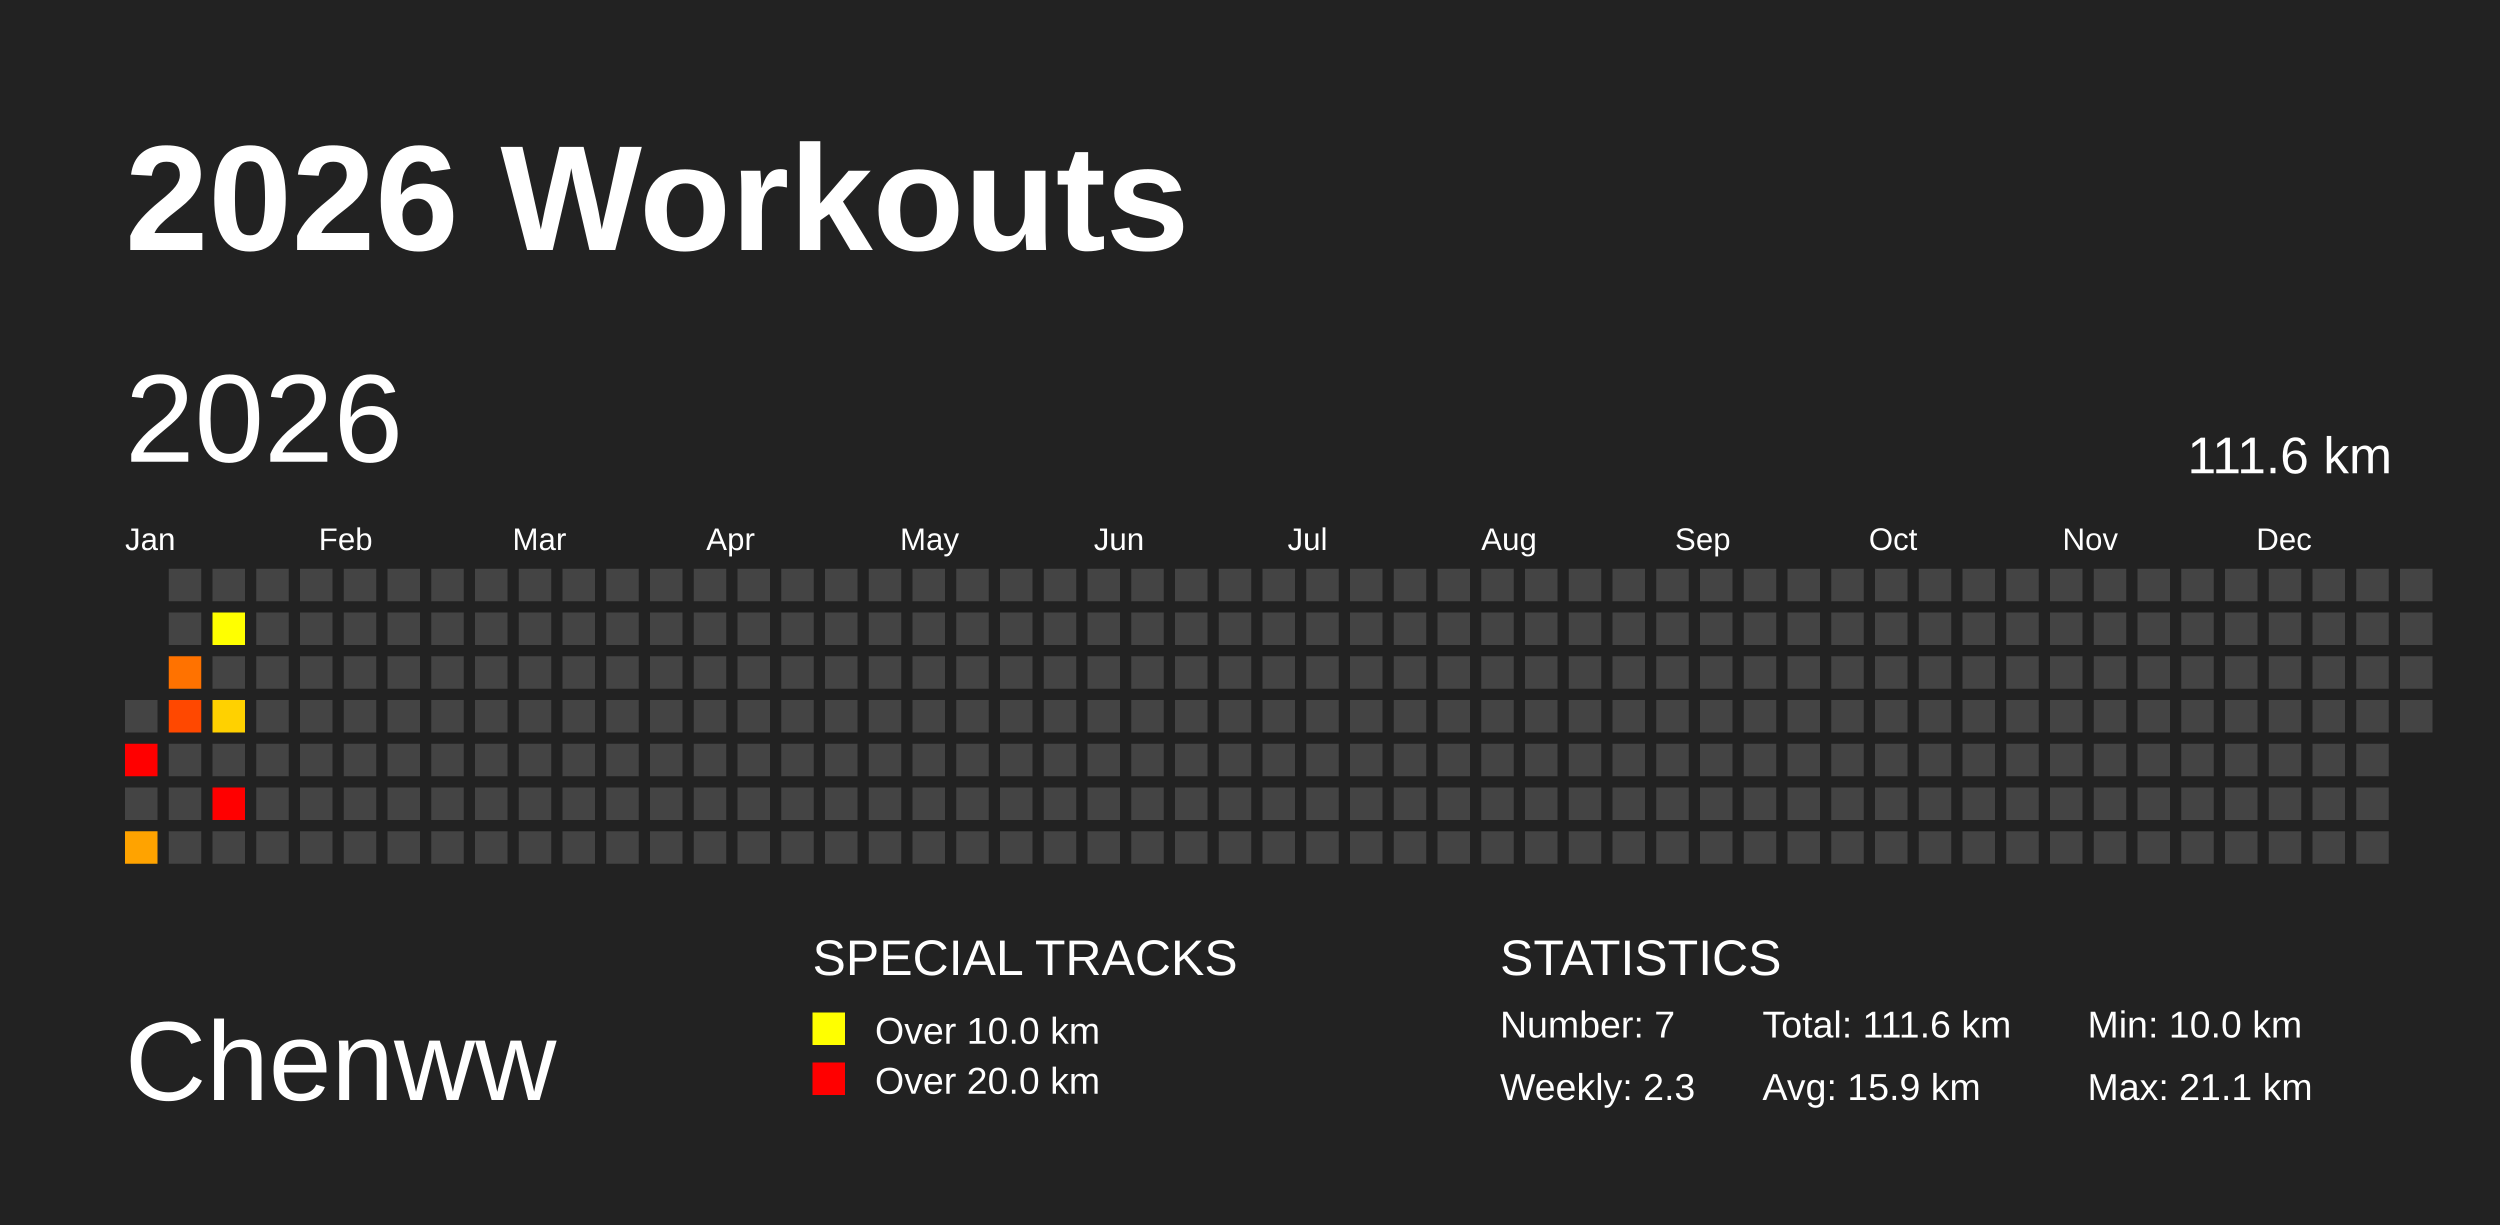
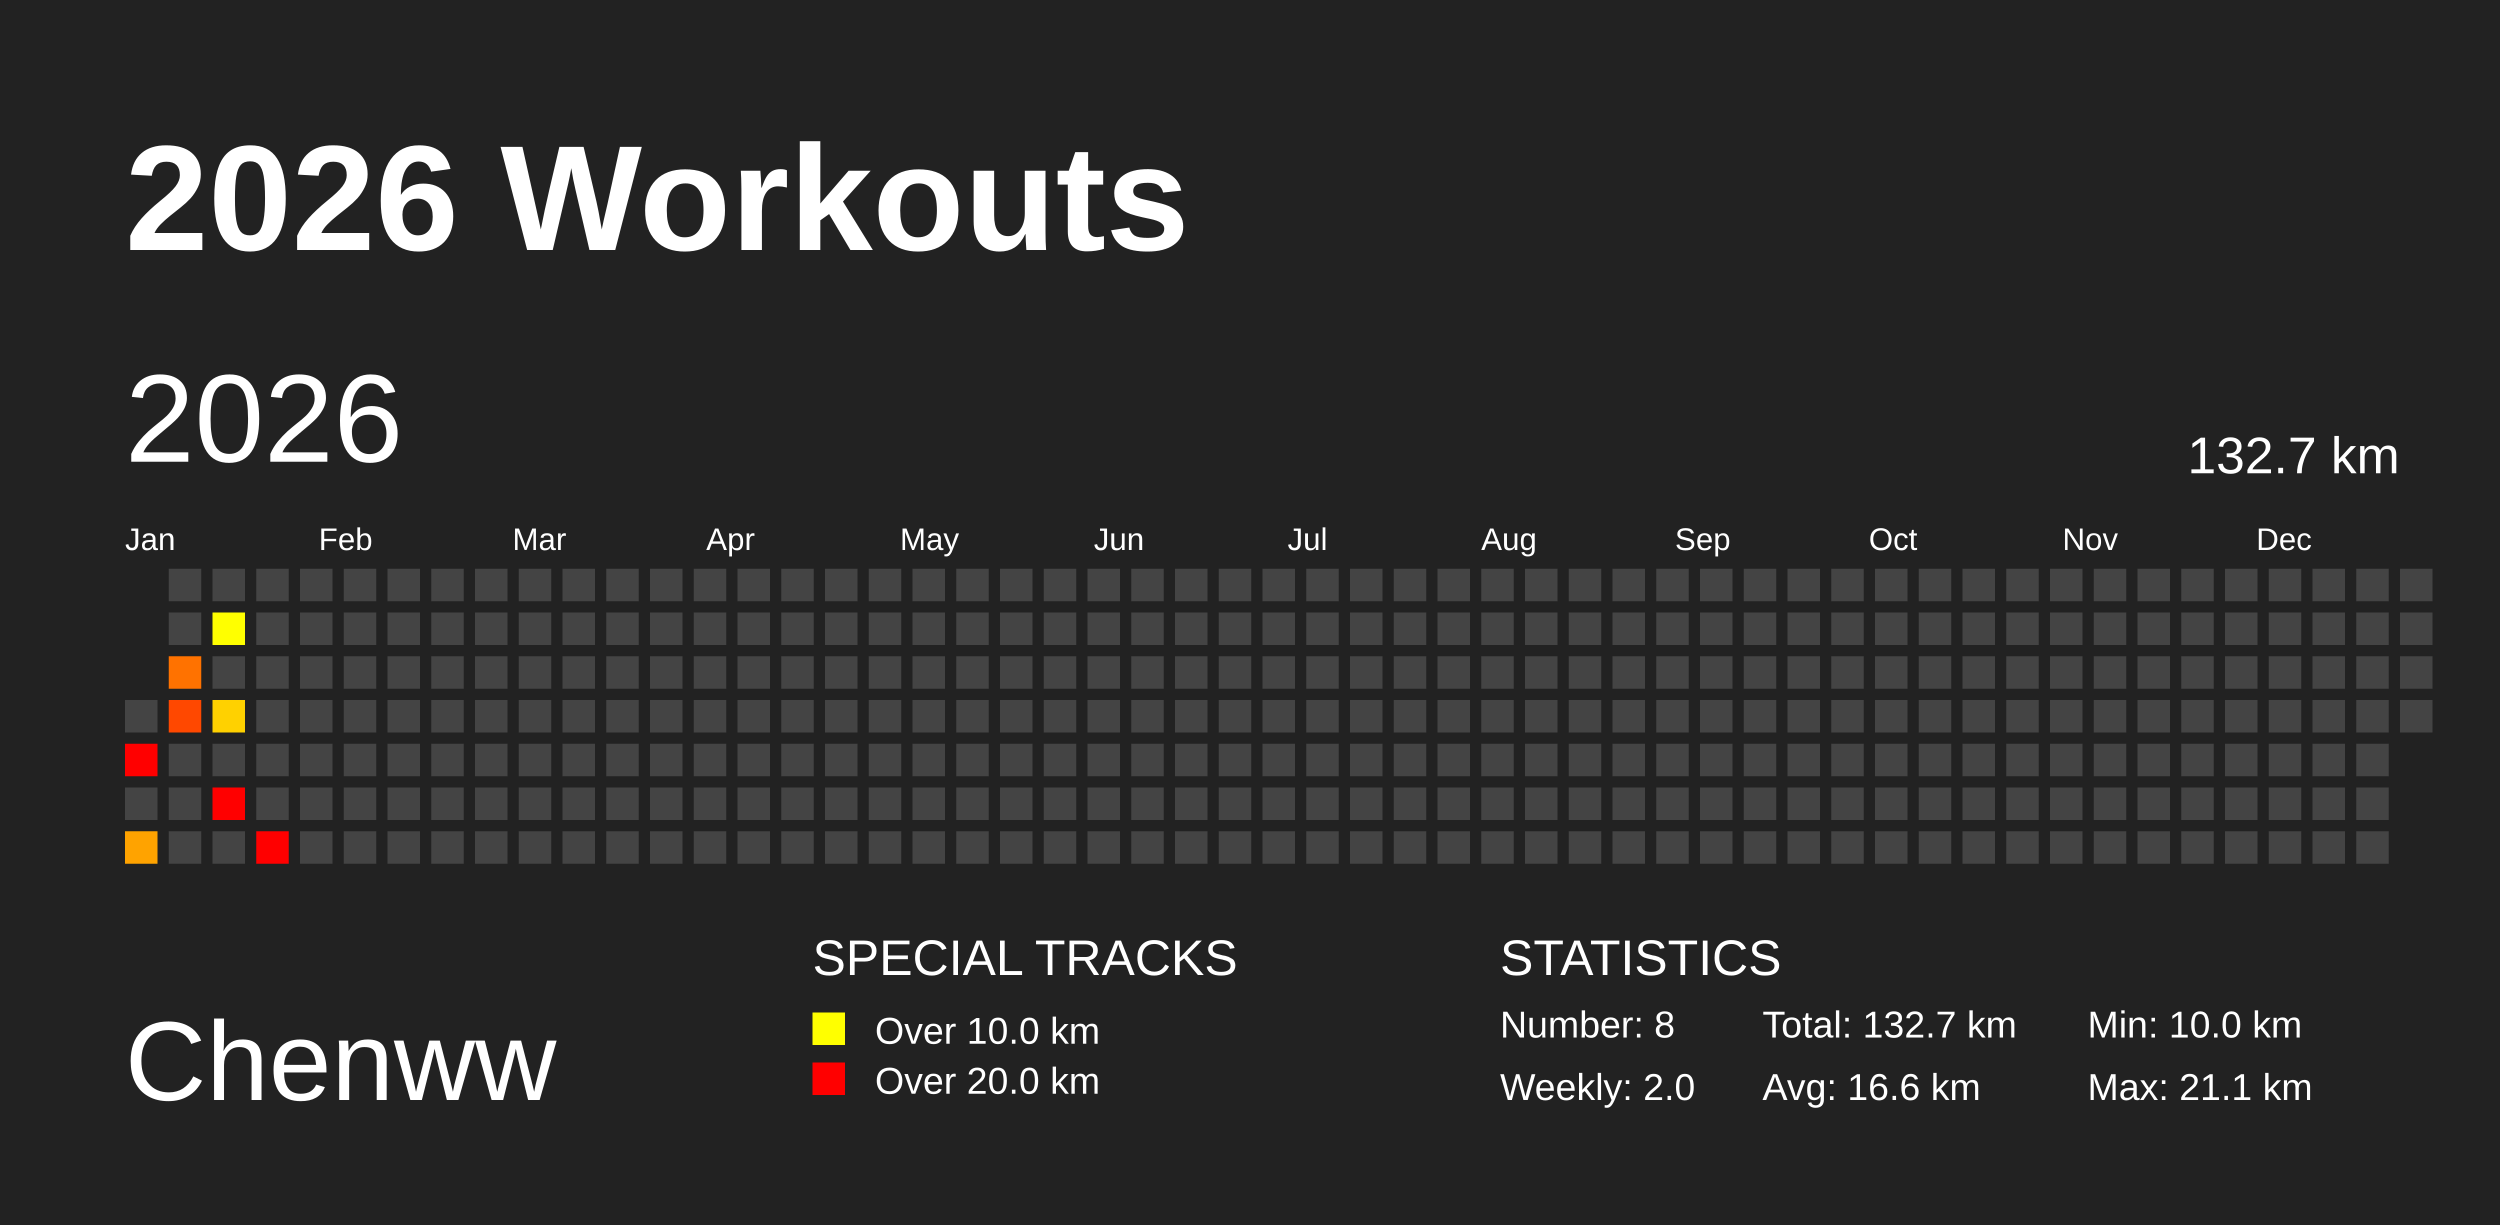
<svg xmlns="http://www.w3.org/2000/svg" baseProfile="full" height="98mm" version="1.1" viewBox="0,0,200,98" width="200mm">
  <defs />
  <rect fill="#222222" height="98" width="200" x="0" y="0" />
  <text fill="#FFFFFF" style="font-size:12px; font-family:Arial; font-weight:bold;" x="10" y="20">2026 Workouts</text>
  <text fill="#FFFFFF" style="font-size:9px; font-family:Arial" x="10" y="88">Chenww</text>
  <text fill="#FFFFFF" style="font-size:4px; font-family:Arial" x="65" y="78">SPECIAL TRACKS</text>
  <rect fill="yellow" height="2.6" width="2.6" x="65" y="81" />
  <text fill="#FFFFFF" style="font-size:3px; font-family:Arial" x="70" y="83.5">Over 10.0 km</text>
  <rect fill="red" height="2.6" width="2.6" x="65" y="85" />
  <text fill="#FFFFFF" style="font-size:3px; font-family:Arial" x="70" y="87.5">Over 20.0 km</text>
  <text fill="#FFFFFF" style="font-size:4px; font-family:Arial" x="120" y="78">STATISTICS</text>
-   <text fill="#FFFFFF" style="font-size:3px; font-family:Arial" x="120" y="83">Number: 7</text>
-   <text fill="#FFFFFF" style="font-size:3px; font-family:Arial" x="120" y="88">Weekly: 2.3</text>
-   <text fill="#FFFFFF" style="font-size:3px; font-family:Arial" x="141" y="83">Total: 111.6 km</text>
-   <text fill="#FFFFFF" style="font-size:3px; font-family:Arial" x="141" y="88">Avg: 15.9 km</text>
+   <text fill="#FFFFFF" style="font-size:3px; font-family:Arial" x="120" y="83">Number: 8</text>
+   <text fill="#FFFFFF" style="font-size:3px; font-family:Arial" x="120" y="88">Weekly: 2.0</text>
+   <text fill="#FFFFFF" style="font-size:3px; font-family:Arial" x="141" y="83">Total: 132.7 km</text>
+   <text fill="#FFFFFF" style="font-size:3px; font-family:Arial" x="141" y="88">Avg: 16.6 km</text>
  <text fill="#FFFFFF" style="font-size:3px; font-family:Arial" x="167" y="83">Min: 10.0 km</text>
  <text fill="#FFFFFF" style="font-size:3px; font-family:Arial" x="167" y="88">Max: 21.1 km</text>
  <text dominant-baseline="hanging" fill="#FFFFFF" style="font-size:10.0px; font-family:Arial;" x="10" y="30">2026</text>
-   <text dominant-baseline="hanging" fill="#FFFFFF" style="font-size:4.125px; font-family:Arial;" x="175" y="35">111.6 km</text>
+   <text dominant-baseline="hanging" fill="#FFFFFF" style="font-size:4.125px; font-family:Arial;" x="175" y="35">132.7 km</text>
  <text fill="#FFFFFF" style="font-size:2.5px; font-family:Arial" x="10.0" y="44">Jan</text>
  <text fill="#FFFFFF" style="font-size:2.5px; font-family:Arial" x="25.5" y="44">Feb</text>
  <text fill="#FFFFFF" style="font-size:2.5px; font-family:Arial" x="41.0" y="44">Mar</text>
  <text fill="#FFFFFF" style="font-size:2.5px; font-family:Arial" x="56.5" y="44">Apr</text>
  <text fill="#FFFFFF" style="font-size:2.5px; font-family:Arial" x="72.0" y="44">May</text>
  <text fill="#FFFFFF" style="font-size:2.5px; font-family:Arial" x="87.5" y="44">Jun</text>
  <text fill="#FFFFFF" style="font-size:2.5px; font-family:Arial" x="103.0" y="44">Jul</text>
  <text fill="#FFFFFF" style="font-size:2.5px; font-family:Arial" x="118.5" y="44">Aug</text>
  <text fill="#FFFFFF" style="font-size:2.5px; font-family:Arial" x="134.0" y="44">Sep</text>
  <text fill="#FFFFFF" style="font-size:2.5px; font-family:Arial" x="149.5" y="44">Oct</text>
  <text fill="#FFFFFF" style="font-size:2.5px; font-family:Arial" x="165.0" y="44">Nov</text>
  <text fill="#FFFFFF" style="font-size:2.5px; font-family:Arial" x="180.5" y="44">Dec</text>
  <rect fill="#444444" height="2.6" width="2.6" x="10.0" y="56.0" />
  <rect fill="red" height="2.6" width="2.6" x="10.0" y="59.5" />
  <rect fill="#444444" height="2.6" width="2.6" x="10.0" y="63.0" />
  <rect fill="#ffa300" height="2.6" width="2.6" x="10.0" y="66.5" />
  <rect fill="#444444" height="2.6" width="2.6" x="13.5" y="45.5" />
  <rect fill="#444444" height="2.6" width="2.6" x="13.5" y="49.0" />
  <rect fill="#ff7200" height="2.6" width="2.6" x="13.5" y="52.5" />
  <rect fill="#ff4800" height="2.6" width="2.6" x="13.5" y="56.0" />
  <rect fill="#444444" height="2.6" width="2.6" x="13.5" y="59.5" />
  <rect fill="#444444" height="2.6" width="2.6" x="13.5" y="63.0" />
  <rect fill="#444444" height="2.6" width="2.6" x="13.5" y="66.5" />
  <rect fill="#444444" height="2.6" width="2.6" x="17.0" y="45.5" />
  <rect fill="#ffff00" height="2.6" width="2.6" x="17.0" y="49.0" />
  <rect fill="#444444" height="2.6" width="2.6" x="17.0" y="52.5" />
  <rect fill="#ffd100" height="2.6" width="2.6" x="17.0" y="56.0" />
  <rect fill="#444444" height="2.6" width="2.6" x="17.0" y="59.5" />
  <rect fill="red" height="2.6" width="2.6" x="17.0" y="63.0" />
  <rect fill="#444444" height="2.6" width="2.6" x="17.0" y="66.5" />
  <rect fill="#444444" height="2.6" width="2.6" x="20.5" y="45.5" />
  <rect fill="#444444" height="2.6" width="2.6" x="20.5" y="49.0" />
  <rect fill="#444444" height="2.6" width="2.6" x="20.5" y="52.5" />
  <rect fill="#444444" height="2.6" width="2.6" x="20.5" y="56.0" />
  <rect fill="#444444" height="2.6" width="2.6" x="20.5" y="59.5" />
  <rect fill="#444444" height="2.6" width="2.6" x="20.5" y="63.0" />
-   <rect fill="#444444" height="2.6" width="2.6" x="20.5" y="66.5" />
+   <rect fill="red" height="2.6" width="2.6" x="20.5" y="66.5" />
  <rect fill="#444444" height="2.6" width="2.6" x="24.0" y="45.5" />
  <rect fill="#444444" height="2.6" width="2.6" x="24.0" y="49.0" />
  <rect fill="#444444" height="2.6" width="2.6" x="24.0" y="52.5" />
  <rect fill="#444444" height="2.6" width="2.6" x="24.0" y="56.0" />
  <rect fill="#444444" height="2.6" width="2.6" x="24.0" y="59.5" />
  <rect fill="#444444" height="2.6" width="2.6" x="24.0" y="63.0" />
  <rect fill="#444444" height="2.6" width="2.6" x="24.0" y="66.5" />
  <rect fill="#444444" height="2.6" width="2.6" x="27.5" y="45.5" />
  <rect fill="#444444" height="2.6" width="2.6" x="27.5" y="49.0" />
  <rect fill="#444444" height="2.6" width="2.6" x="27.5" y="52.5" />
  <rect fill="#444444" height="2.6" width="2.6" x="27.5" y="56.0" />
  <rect fill="#444444" height="2.6" width="2.6" x="27.5" y="59.5" />
  <rect fill="#444444" height="2.6" width="2.6" x="27.5" y="63.0" />
  <rect fill="#444444" height="2.6" width="2.6" x="27.5" y="66.5" />
  <rect fill="#444444" height="2.6" width="2.6" x="31.0" y="45.5" />
  <rect fill="#444444" height="2.6" width="2.6" x="31.0" y="49.0" />
  <rect fill="#444444" height="2.6" width="2.6" x="31.0" y="52.5" />
  <rect fill="#444444" height="2.6" width="2.6" x="31.0" y="56.0" />
  <rect fill="#444444" height="2.6" width="2.6" x="31.0" y="59.5" />
  <rect fill="#444444" height="2.6" width="2.6" x="31.0" y="63.0" />
  <rect fill="#444444" height="2.6" width="2.6" x="31.0" y="66.5" />
  <rect fill="#444444" height="2.6" width="2.6" x="34.5" y="45.5" />
  <rect fill="#444444" height="2.6" width="2.6" x="34.5" y="49.0" />
  <rect fill="#444444" height="2.6" width="2.6" x="34.5" y="52.5" />
  <rect fill="#444444" height="2.6" width="2.6" x="34.5" y="56.0" />
  <rect fill="#444444" height="2.6" width="2.6" x="34.5" y="59.5" />
  <rect fill="#444444" height="2.6" width="2.6" x="34.5" y="63.0" />
  <rect fill="#444444" height="2.6" width="2.6" x="34.5" y="66.5" />
  <rect fill="#444444" height="2.6" width="2.6" x="38.0" y="45.5" />
  <rect fill="#444444" height="2.6" width="2.6" x="38.0" y="49.0" />
  <rect fill="#444444" height="2.6" width="2.6" x="38.0" y="52.5" />
  <rect fill="#444444" height="2.6" width="2.6" x="38.0" y="56.0" />
  <rect fill="#444444" height="2.6" width="2.6" x="38.0" y="59.5" />
  <rect fill="#444444" height="2.6" width="2.6" x="38.0" y="63.0" />
  <rect fill="#444444" height="2.6" width="2.6" x="38.0" y="66.5" />
  <rect fill="#444444" height="2.6" width="2.6" x="41.5" y="45.5" />
  <rect fill="#444444" height="2.6" width="2.6" x="41.5" y="49.0" />
  <rect fill="#444444" height="2.6" width="2.6" x="41.5" y="52.5" />
  <rect fill="#444444" height="2.6" width="2.6" x="41.5" y="56.0" />
  <rect fill="#444444" height="2.6" width="2.6" x="41.5" y="59.5" />
  <rect fill="#444444" height="2.6" width="2.6" x="41.5" y="63.0" />
  <rect fill="#444444" height="2.6" width="2.6" x="41.5" y="66.5" />
  <rect fill="#444444" height="2.6" width="2.6" x="45.0" y="45.5" />
  <rect fill="#444444" height="2.6" width="2.6" x="45.0" y="49.0" />
  <rect fill="#444444" height="2.6" width="2.6" x="45.0" y="52.5" />
  <rect fill="#444444" height="2.6" width="2.6" x="45.0" y="56.0" />
  <rect fill="#444444" height="2.6" width="2.6" x="45.0" y="59.5" />
  <rect fill="#444444" height="2.6" width="2.6" x="45.0" y="63.0" />
  <rect fill="#444444" height="2.6" width="2.6" x="45.0" y="66.5" />
  <rect fill="#444444" height="2.6" width="2.6" x="48.5" y="45.5" />
  <rect fill="#444444" height="2.6" width="2.6" x="48.5" y="49.0" />
  <rect fill="#444444" height="2.6" width="2.6" x="48.5" y="52.5" />
  <rect fill="#444444" height="2.6" width="2.6" x="48.5" y="56.0" />
  <rect fill="#444444" height="2.6" width="2.6" x="48.5" y="59.5" />
  <rect fill="#444444" height="2.6" width="2.6" x="48.5" y="63.0" />
  <rect fill="#444444" height="2.6" width="2.6" x="48.5" y="66.5" />
  <rect fill="#444444" height="2.6" width="2.6" x="52.0" y="45.5" />
  <rect fill="#444444" height="2.6" width="2.6" x="52.0" y="49.0" />
  <rect fill="#444444" height="2.6" width="2.6" x="52.0" y="52.5" />
  <rect fill="#444444" height="2.6" width="2.6" x="52.0" y="56.0" />
  <rect fill="#444444" height="2.6" width="2.6" x="52.0" y="59.5" />
  <rect fill="#444444" height="2.6" width="2.6" x="52.0" y="63.0" />
  <rect fill="#444444" height="2.6" width="2.6" x="52.0" y="66.5" />
  <rect fill="#444444" height="2.6" width="2.6" x="55.5" y="45.5" />
  <rect fill="#444444" height="2.6" width="2.6" x="55.5" y="49.0" />
  <rect fill="#444444" height="2.6" width="2.6" x="55.5" y="52.5" />
  <rect fill="#444444" height="2.6" width="2.6" x="55.5" y="56.0" />
  <rect fill="#444444" height="2.6" width="2.6" x="55.5" y="59.5" />
  <rect fill="#444444" height="2.6" width="2.6" x="55.5" y="63.0" />
  <rect fill="#444444" height="2.6" width="2.6" x="55.5" y="66.5" />
  <rect fill="#444444" height="2.6" width="2.6" x="59.0" y="45.5" />
  <rect fill="#444444" height="2.6" width="2.6" x="59.0" y="49.0" />
  <rect fill="#444444" height="2.6" width="2.6" x="59.0" y="52.5" />
  <rect fill="#444444" height="2.6" width="2.6" x="59.0" y="56.0" />
  <rect fill="#444444" height="2.6" width="2.6" x="59.0" y="59.5" />
  <rect fill="#444444" height="2.6" width="2.6" x="59.0" y="63.0" />
  <rect fill="#444444" height="2.6" width="2.6" x="59.0" y="66.5" />
  <rect fill="#444444" height="2.6" width="2.6" x="62.5" y="45.5" />
  <rect fill="#444444" height="2.6" width="2.6" x="62.5" y="49.0" />
  <rect fill="#444444" height="2.6" width="2.6" x="62.5" y="52.5" />
  <rect fill="#444444" height="2.6" width="2.6" x="62.5" y="56.0" />
  <rect fill="#444444" height="2.6" width="2.6" x="62.5" y="59.5" />
  <rect fill="#444444" height="2.6" width="2.6" x="62.5" y="63.0" />
  <rect fill="#444444" height="2.6" width="2.6" x="62.5" y="66.5" />
  <rect fill="#444444" height="2.6" width="2.6" x="66.0" y="45.5" />
  <rect fill="#444444" height="2.6" width="2.6" x="66.0" y="49.0" />
  <rect fill="#444444" height="2.6" width="2.6" x="66.0" y="52.5" />
  <rect fill="#444444" height="2.6" width="2.6" x="66.0" y="56.0" />
  <rect fill="#444444" height="2.6" width="2.6" x="66.0" y="59.5" />
  <rect fill="#444444" height="2.6" width="2.6" x="66.0" y="63.0" />
  <rect fill="#444444" height="2.6" width="2.6" x="66.0" y="66.5" />
  <rect fill="#444444" height="2.6" width="2.6" x="69.5" y="45.5" />
  <rect fill="#444444" height="2.6" width="2.6" x="69.5" y="49.0" />
  <rect fill="#444444" height="2.6" width="2.6" x="69.5" y="52.5" />
  <rect fill="#444444" height="2.6" width="2.6" x="69.5" y="56.0" />
  <rect fill="#444444" height="2.6" width="2.6" x="69.5" y="59.5" />
  <rect fill="#444444" height="2.6" width="2.6" x="69.5" y="63.0" />
  <rect fill="#444444" height="2.6" width="2.6" x="69.5" y="66.5" />
  <rect fill="#444444" height="2.6" width="2.6" x="73.0" y="45.5" />
  <rect fill="#444444" height="2.6" width="2.6" x="73.0" y="49.0" />
  <rect fill="#444444" height="2.6" width="2.6" x="73.0" y="52.5" />
  <rect fill="#444444" height="2.6" width="2.6" x="73.0" y="56.0" />
  <rect fill="#444444" height="2.6" width="2.6" x="73.0" y="59.5" />
  <rect fill="#444444" height="2.6" width="2.6" x="73.0" y="63.0" />
  <rect fill="#444444" height="2.6" width="2.6" x="73.0" y="66.5" />
  <rect fill="#444444" height="2.6" width="2.6" x="76.5" y="45.5" />
  <rect fill="#444444" height="2.6" width="2.6" x="76.5" y="49.0" />
  <rect fill="#444444" height="2.6" width="2.6" x="76.5" y="52.5" />
  <rect fill="#444444" height="2.6" width="2.6" x="76.5" y="56.0" />
  <rect fill="#444444" height="2.6" width="2.6" x="76.5" y="59.5" />
  <rect fill="#444444" height="2.6" width="2.6" x="76.5" y="63.0" />
  <rect fill="#444444" height="2.6" width="2.6" x="76.5" y="66.5" />
  <rect fill="#444444" height="2.6" width="2.6" x="80.0" y="45.5" />
  <rect fill="#444444" height="2.6" width="2.6" x="80.0" y="49.0" />
  <rect fill="#444444" height="2.6" width="2.6" x="80.0" y="52.5" />
  <rect fill="#444444" height="2.6" width="2.6" x="80.0" y="56.0" />
  <rect fill="#444444" height="2.6" width="2.6" x="80.0" y="59.5" />
  <rect fill="#444444" height="2.6" width="2.6" x="80.0" y="63.0" />
  <rect fill="#444444" height="2.6" width="2.6" x="80.0" y="66.5" />
  <rect fill="#444444" height="2.6" width="2.6" x="83.5" y="45.5" />
  <rect fill="#444444" height="2.6" width="2.6" x="83.5" y="49.0" />
  <rect fill="#444444" height="2.6" width="2.6" x="83.5" y="52.5" />
  <rect fill="#444444" height="2.6" width="2.6" x="83.5" y="56.0" />
  <rect fill="#444444" height="2.6" width="2.6" x="83.5" y="59.5" />
  <rect fill="#444444" height="2.6" width="2.6" x="83.5" y="63.0" />
  <rect fill="#444444" height="2.6" width="2.6" x="83.5" y="66.5" />
  <rect fill="#444444" height="2.6" width="2.6" x="87.0" y="45.5" />
  <rect fill="#444444" height="2.6" width="2.6" x="87.0" y="49.0" />
  <rect fill="#444444" height="2.6" width="2.6" x="87.0" y="52.5" />
  <rect fill="#444444" height="2.6" width="2.6" x="87.0" y="56.0" />
  <rect fill="#444444" height="2.6" width="2.6" x="87.0" y="59.5" />
  <rect fill="#444444" height="2.6" width="2.6" x="87.0" y="63.0" />
  <rect fill="#444444" height="2.6" width="2.6" x="87.0" y="66.5" />
  <rect fill="#444444" height="2.6" width="2.6" x="90.5" y="45.5" />
  <rect fill="#444444" height="2.6" width="2.6" x="90.5" y="49.0" />
  <rect fill="#444444" height="2.6" width="2.6" x="90.5" y="52.5" />
  <rect fill="#444444" height="2.6" width="2.6" x="90.5" y="56.0" />
  <rect fill="#444444" height="2.6" width="2.6" x="90.5" y="59.5" />
  <rect fill="#444444" height="2.6" width="2.6" x="90.5" y="63.0" />
  <rect fill="#444444" height="2.6" width="2.6" x="90.5" y="66.5" />
  <rect fill="#444444" height="2.6" width="2.6" x="94.0" y="45.5" />
  <rect fill="#444444" height="2.6" width="2.6" x="94.0" y="49.0" />
  <rect fill="#444444" height="2.6" width="2.6" x="94.0" y="52.5" />
  <rect fill="#444444" height="2.6" width="2.6" x="94.0" y="56.0" />
  <rect fill="#444444" height="2.6" width="2.6" x="94.0" y="59.5" />
  <rect fill="#444444" height="2.6" width="2.6" x="94.0" y="63.0" />
  <rect fill="#444444" height="2.6" width="2.6" x="94.0" y="66.5" />
  <rect fill="#444444" height="2.6" width="2.6" x="97.5" y="45.5" />
  <rect fill="#444444" height="2.6" width="2.6" x="97.5" y="49.0" />
  <rect fill="#444444" height="2.6" width="2.6" x="97.5" y="52.5" />
  <rect fill="#444444" height="2.6" width="2.6" x="97.5" y="56.0" />
  <rect fill="#444444" height="2.6" width="2.6" x="97.5" y="59.5" />
  <rect fill="#444444" height="2.6" width="2.6" x="97.5" y="63.0" />
  <rect fill="#444444" height="2.6" width="2.6" x="97.5" y="66.5" />
  <rect fill="#444444" height="2.6" width="2.6" x="101.0" y="45.5" />
  <rect fill="#444444" height="2.6" width="2.6" x="101.0" y="49.0" />
  <rect fill="#444444" height="2.6" width="2.6" x="101.0" y="52.5" />
  <rect fill="#444444" height="2.6" width="2.6" x="101.0" y="56.0" />
  <rect fill="#444444" height="2.6" width="2.6" x="101.0" y="59.5" />
  <rect fill="#444444" height="2.6" width="2.6" x="101.0" y="63.0" />
  <rect fill="#444444" height="2.6" width="2.6" x="101.0" y="66.5" />
  <rect fill="#444444" height="2.6" width="2.6" x="104.5" y="45.5" />
  <rect fill="#444444" height="2.6" width="2.6" x="104.5" y="49.0" />
  <rect fill="#444444" height="2.6" width="2.6" x="104.5" y="52.5" />
  <rect fill="#444444" height="2.6" width="2.6" x="104.5" y="56.0" />
  <rect fill="#444444" height="2.6" width="2.6" x="104.5" y="59.5" />
  <rect fill="#444444" height="2.6" width="2.6" x="104.5" y="63.0" />
  <rect fill="#444444" height="2.6" width="2.6" x="104.5" y="66.5" />
  <rect fill="#444444" height="2.6" width="2.6" x="108.0" y="45.5" />
  <rect fill="#444444" height="2.6" width="2.6" x="108.0" y="49.0" />
  <rect fill="#444444" height="2.6" width="2.6" x="108.0" y="52.5" />
  <rect fill="#444444" height="2.6" width="2.6" x="108.0" y="56.0" />
  <rect fill="#444444" height="2.6" width="2.6" x="108.0" y="59.5" />
  <rect fill="#444444" height="2.6" width="2.6" x="108.0" y="63.0" />
  <rect fill="#444444" height="2.6" width="2.6" x="108.0" y="66.5" />
  <rect fill="#444444" height="2.6" width="2.6" x="111.5" y="45.5" />
  <rect fill="#444444" height="2.6" width="2.6" x="111.5" y="49.0" />
  <rect fill="#444444" height="2.6" width="2.6" x="111.5" y="52.5" />
  <rect fill="#444444" height="2.6" width="2.6" x="111.5" y="56.0" />
  <rect fill="#444444" height="2.6" width="2.6" x="111.5" y="59.5" />
  <rect fill="#444444" height="2.6" width="2.6" x="111.5" y="63.0" />
  <rect fill="#444444" height="2.6" width="2.6" x="111.5" y="66.5" />
  <rect fill="#444444" height="2.6" width="2.6" x="115.0" y="45.5" />
  <rect fill="#444444" height="2.6" width="2.6" x="115.0" y="49.0" />
  <rect fill="#444444" height="2.6" width="2.6" x="115.0" y="52.5" />
  <rect fill="#444444" height="2.6" width="2.6" x="115.0" y="56.0" />
  <rect fill="#444444" height="2.6" width="2.6" x="115.0" y="59.5" />
  <rect fill="#444444" height="2.6" width="2.6" x="115.0" y="63.0" />
  <rect fill="#444444" height="2.6" width="2.6" x="115.0" y="66.5" />
  <rect fill="#444444" height="2.6" width="2.6" x="118.5" y="45.5" />
  <rect fill="#444444" height="2.6" width="2.6" x="118.5" y="49.0" />
  <rect fill="#444444" height="2.6" width="2.6" x="118.5" y="52.5" />
  <rect fill="#444444" height="2.6" width="2.6" x="118.5" y="56.0" />
  <rect fill="#444444" height="2.6" width="2.6" x="118.5" y="59.5" />
  <rect fill="#444444" height="2.6" width="2.6" x="118.5" y="63.0" />
  <rect fill="#444444" height="2.6" width="2.6" x="118.5" y="66.5" />
  <rect fill="#444444" height="2.6" width="2.6" x="122.0" y="45.5" />
  <rect fill="#444444" height="2.6" width="2.6" x="122.0" y="49.0" />
  <rect fill="#444444" height="2.6" width="2.6" x="122.0" y="52.5" />
  <rect fill="#444444" height="2.6" width="2.6" x="122.0" y="56.0" />
  <rect fill="#444444" height="2.6" width="2.6" x="122.0" y="59.5" />
  <rect fill="#444444" height="2.6" width="2.6" x="122.0" y="63.0" />
  <rect fill="#444444" height="2.6" width="2.6" x="122.0" y="66.5" />
  <rect fill="#444444" height="2.6" width="2.6" x="125.5" y="45.5" />
  <rect fill="#444444" height="2.6" width="2.6" x="125.5" y="49.0" />
  <rect fill="#444444" height="2.6" width="2.6" x="125.5" y="52.5" />
  <rect fill="#444444" height="2.6" width="2.6" x="125.5" y="56.0" />
  <rect fill="#444444" height="2.6" width="2.6" x="125.5" y="59.5" />
  <rect fill="#444444" height="2.6" width="2.6" x="125.5" y="63.0" />
  <rect fill="#444444" height="2.6" width="2.6" x="125.5" y="66.5" />
  <rect fill="#444444" height="2.6" width="2.6" x="129.0" y="45.5" />
  <rect fill="#444444" height="2.6" width="2.6" x="129.0" y="49.0" />
  <rect fill="#444444" height="2.6" width="2.6" x="129.0" y="52.5" />
  <rect fill="#444444" height="2.6" width="2.6" x="129.0" y="56.0" />
  <rect fill="#444444" height="2.6" width="2.6" x="129.0" y="59.5" />
  <rect fill="#444444" height="2.6" width="2.6" x="129.0" y="63.0" />
  <rect fill="#444444" height="2.6" width="2.6" x="129.0" y="66.5" />
  <rect fill="#444444" height="2.6" width="2.6" x="132.5" y="45.5" />
  <rect fill="#444444" height="2.6" width="2.6" x="132.5" y="49.0" />
  <rect fill="#444444" height="2.6" width="2.6" x="132.5" y="52.5" />
  <rect fill="#444444" height="2.6" width="2.6" x="132.5" y="56.0" />
  <rect fill="#444444" height="2.6" width="2.6" x="132.5" y="59.5" />
  <rect fill="#444444" height="2.6" width="2.6" x="132.5" y="63.0" />
  <rect fill="#444444" height="2.6" width="2.6" x="132.5" y="66.5" />
  <rect fill="#444444" height="2.6" width="2.6" x="136.0" y="45.5" />
  <rect fill="#444444" height="2.6" width="2.6" x="136.0" y="49.0" />
  <rect fill="#444444" height="2.6" width="2.6" x="136.0" y="52.5" />
  <rect fill="#444444" height="2.6" width="2.6" x="136.0" y="56.0" />
  <rect fill="#444444" height="2.6" width="2.6" x="136.0" y="59.5" />
  <rect fill="#444444" height="2.6" width="2.6" x="136.0" y="63.0" />
  <rect fill="#444444" height="2.6" width="2.6" x="136.0" y="66.5" />
  <rect fill="#444444" height="2.6" width="2.6" x="139.5" y="45.5" />
  <rect fill="#444444" height="2.6" width="2.6" x="139.5" y="49.0" />
  <rect fill="#444444" height="2.6" width="2.6" x="139.5" y="52.5" />
  <rect fill="#444444" height="2.6" width="2.6" x="139.5" y="56.0" />
  <rect fill="#444444" height="2.6" width="2.6" x="139.5" y="59.5" />
  <rect fill="#444444" height="2.6" width="2.6" x="139.5" y="63.0" />
  <rect fill="#444444" height="2.6" width="2.6" x="139.5" y="66.5" />
  <rect fill="#444444" height="2.6" width="2.6" x="143.0" y="45.5" />
  <rect fill="#444444" height="2.6" width="2.6" x="143.0" y="49.0" />
  <rect fill="#444444" height="2.6" width="2.6" x="143.0" y="52.5" />
  <rect fill="#444444" height="2.6" width="2.6" x="143.0" y="56.0" />
  <rect fill="#444444" height="2.6" width="2.6" x="143.0" y="59.5" />
  <rect fill="#444444" height="2.6" width="2.6" x="143.0" y="63.0" />
  <rect fill="#444444" height="2.6" width="2.6" x="143.0" y="66.5" />
  <rect fill="#444444" height="2.6" width="2.6" x="146.5" y="45.5" />
  <rect fill="#444444" height="2.6" width="2.6" x="146.5" y="49.0" />
  <rect fill="#444444" height="2.6" width="2.6" x="146.5" y="52.5" />
  <rect fill="#444444" height="2.6" width="2.6" x="146.5" y="56.0" />
  <rect fill="#444444" height="2.6" width="2.6" x="146.5" y="59.5" />
  <rect fill="#444444" height="2.6" width="2.6" x="146.5" y="63.0" />
  <rect fill="#444444" height="2.6" width="2.6" x="146.5" y="66.5" />
  <rect fill="#444444" height="2.6" width="2.6" x="150.0" y="45.5" />
  <rect fill="#444444" height="2.6" width="2.6" x="150.0" y="49.0" />
  <rect fill="#444444" height="2.6" width="2.6" x="150.0" y="52.5" />
  <rect fill="#444444" height="2.6" width="2.6" x="150.0" y="56.0" />
  <rect fill="#444444" height="2.6" width="2.6" x="150.0" y="59.5" />
  <rect fill="#444444" height="2.6" width="2.6" x="150.0" y="63.0" />
  <rect fill="#444444" height="2.6" width="2.6" x="150.0" y="66.5" />
  <rect fill="#444444" height="2.6" width="2.6" x="153.5" y="45.5" />
  <rect fill="#444444" height="2.6" width="2.6" x="153.5" y="49.0" />
  <rect fill="#444444" height="2.6" width="2.6" x="153.5" y="52.5" />
  <rect fill="#444444" height="2.6" width="2.6" x="153.5" y="56.0" />
  <rect fill="#444444" height="2.6" width="2.6" x="153.5" y="59.5" />
  <rect fill="#444444" height="2.6" width="2.6" x="153.5" y="63.0" />
  <rect fill="#444444" height="2.6" width="2.6" x="153.5" y="66.5" />
  <rect fill="#444444" height="2.6" width="2.6" x="157.0" y="45.5" />
  <rect fill="#444444" height="2.6" width="2.6" x="157.0" y="49.0" />
  <rect fill="#444444" height="2.6" width="2.6" x="157.0" y="52.5" />
  <rect fill="#444444" height="2.6" width="2.6" x="157.0" y="56.0" />
  <rect fill="#444444" height="2.6" width="2.6" x="157.0" y="59.5" />
  <rect fill="#444444" height="2.6" width="2.6" x="157.0" y="63.0" />
  <rect fill="#444444" height="2.6" width="2.6" x="157.0" y="66.5" />
  <rect fill="#444444" height="2.6" width="2.6" x="160.5" y="45.5" />
  <rect fill="#444444" height="2.6" width="2.6" x="160.5" y="49.0" />
  <rect fill="#444444" height="2.6" width="2.6" x="160.5" y="52.5" />
  <rect fill="#444444" height="2.6" width="2.6" x="160.5" y="56.0" />
  <rect fill="#444444" height="2.6" width="2.6" x="160.5" y="59.5" />
  <rect fill="#444444" height="2.6" width="2.6" x="160.5" y="63.0" />
  <rect fill="#444444" height="2.6" width="2.6" x="160.5" y="66.5" />
  <rect fill="#444444" height="2.6" width="2.6" x="164.0" y="45.5" />
  <rect fill="#444444" height="2.6" width="2.6" x="164.0" y="49.0" />
  <rect fill="#444444" height="2.6" width="2.6" x="164.0" y="52.5" />
  <rect fill="#444444" height="2.6" width="2.6" x="164.0" y="56.0" />
  <rect fill="#444444" height="2.6" width="2.6" x="164.0" y="59.5" />
  <rect fill="#444444" height="2.6" width="2.6" x="164.0" y="63.0" />
  <rect fill="#444444" height="2.6" width="2.6" x="164.0" y="66.5" />
  <rect fill="#444444" height="2.6" width="2.6" x="167.5" y="45.5" />
  <rect fill="#444444" height="2.6" width="2.6" x="167.5" y="49.0" />
  <rect fill="#444444" height="2.6" width="2.6" x="167.5" y="52.5" />
  <rect fill="#444444" height="2.6" width="2.6" x="167.5" y="56.0" />
  <rect fill="#444444" height="2.6" width="2.6" x="167.5" y="59.5" />
  <rect fill="#444444" height="2.6" width="2.6" x="167.5" y="63.0" />
  <rect fill="#444444" height="2.6" width="2.6" x="167.5" y="66.5" />
  <rect fill="#444444" height="2.6" width="2.6" x="171.0" y="45.5" />
  <rect fill="#444444" height="2.6" width="2.6" x="171.0" y="49.0" />
  <rect fill="#444444" height="2.6" width="2.6" x="171.0" y="52.5" />
  <rect fill="#444444" height="2.6" width="2.6" x="171.0" y="56.0" />
  <rect fill="#444444" height="2.6" width="2.6" x="171.0" y="59.5" />
  <rect fill="#444444" height="2.6" width="2.6" x="171.0" y="63.0" />
  <rect fill="#444444" height="2.6" width="2.6" x="171.0" y="66.5" />
  <rect fill="#444444" height="2.6" width="2.6" x="174.5" y="45.5" />
  <rect fill="#444444" height="2.6" width="2.6" x="174.5" y="49.0" />
  <rect fill="#444444" height="2.6" width="2.6" x="174.5" y="52.5" />
  <rect fill="#444444" height="2.6" width="2.6" x="174.5" y="56.0" />
  <rect fill="#444444" height="2.6" width="2.6" x="174.5" y="59.5" />
  <rect fill="#444444" height="2.6" width="2.6" x="174.5" y="63.0" />
  <rect fill="#444444" height="2.6" width="2.6" x="174.5" y="66.5" />
  <rect fill="#444444" height="2.6" width="2.6" x="178.0" y="45.5" />
  <rect fill="#444444" height="2.6" width="2.6" x="178.0" y="49.0" />
  <rect fill="#444444" height="2.6" width="2.6" x="178.0" y="52.5" />
  <rect fill="#444444" height="2.6" width="2.6" x="178.0" y="56.0" />
  <rect fill="#444444" height="2.6" width="2.6" x="178.0" y="59.5" />
  <rect fill="#444444" height="2.6" width="2.6" x="178.0" y="63.0" />
  <rect fill="#444444" height="2.6" width="2.6" x="178.0" y="66.5" />
  <rect fill="#444444" height="2.6" width="2.6" x="181.5" y="45.5" />
  <rect fill="#444444" height="2.6" width="2.6" x="181.5" y="49.0" />
  <rect fill="#444444" height="2.6" width="2.6" x="181.5" y="52.5" />
  <rect fill="#444444" height="2.6" width="2.6" x="181.5" y="56.0" />
  <rect fill="#444444" height="2.6" width="2.6" x="181.5" y="59.5" />
  <rect fill="#444444" height="2.6" width="2.6" x="181.5" y="63.0" />
  <rect fill="#444444" height="2.6" width="2.6" x="181.5" y="66.5" />
  <rect fill="#444444" height="2.6" width="2.6" x="185.0" y="45.5" />
  <rect fill="#444444" height="2.6" width="2.6" x="185.0" y="49.0" />
  <rect fill="#444444" height="2.6" width="2.6" x="185.0" y="52.5" />
  <rect fill="#444444" height="2.6" width="2.6" x="185.0" y="56.0" />
  <rect fill="#444444" height="2.6" width="2.6" x="185.0" y="59.5" />
  <rect fill="#444444" height="2.6" width="2.6" x="185.0" y="63.0" />
  <rect fill="#444444" height="2.6" width="2.6" x="185.0" y="66.5" />
  <rect fill="#444444" height="2.6" width="2.6" x="188.5" y="45.5" />
  <rect fill="#444444" height="2.6" width="2.6" x="188.5" y="49.0" />
  <rect fill="#444444" height="2.6" width="2.6" x="188.5" y="52.5" />
  <rect fill="#444444" height="2.6" width="2.6" x="188.5" y="56.0" />
  <rect fill="#444444" height="2.6" width="2.6" x="188.5" y="59.5" />
  <rect fill="#444444" height="2.6" width="2.6" x="188.5" y="63.0" />
  <rect fill="#444444" height="2.6" width="2.6" x="188.5" y="66.5" />
  <rect fill="#444444" height="2.6" width="2.6" x="192.0" y="45.5" />
  <rect fill="#444444" height="2.6" width="2.6" x="192.0" y="49.0" />
  <rect fill="#444444" height="2.6" width="2.6" x="192.0" y="52.5" />
  <rect fill="#444444" height="2.6" width="2.6" x="192.0" y="56.0" />
</svg>
